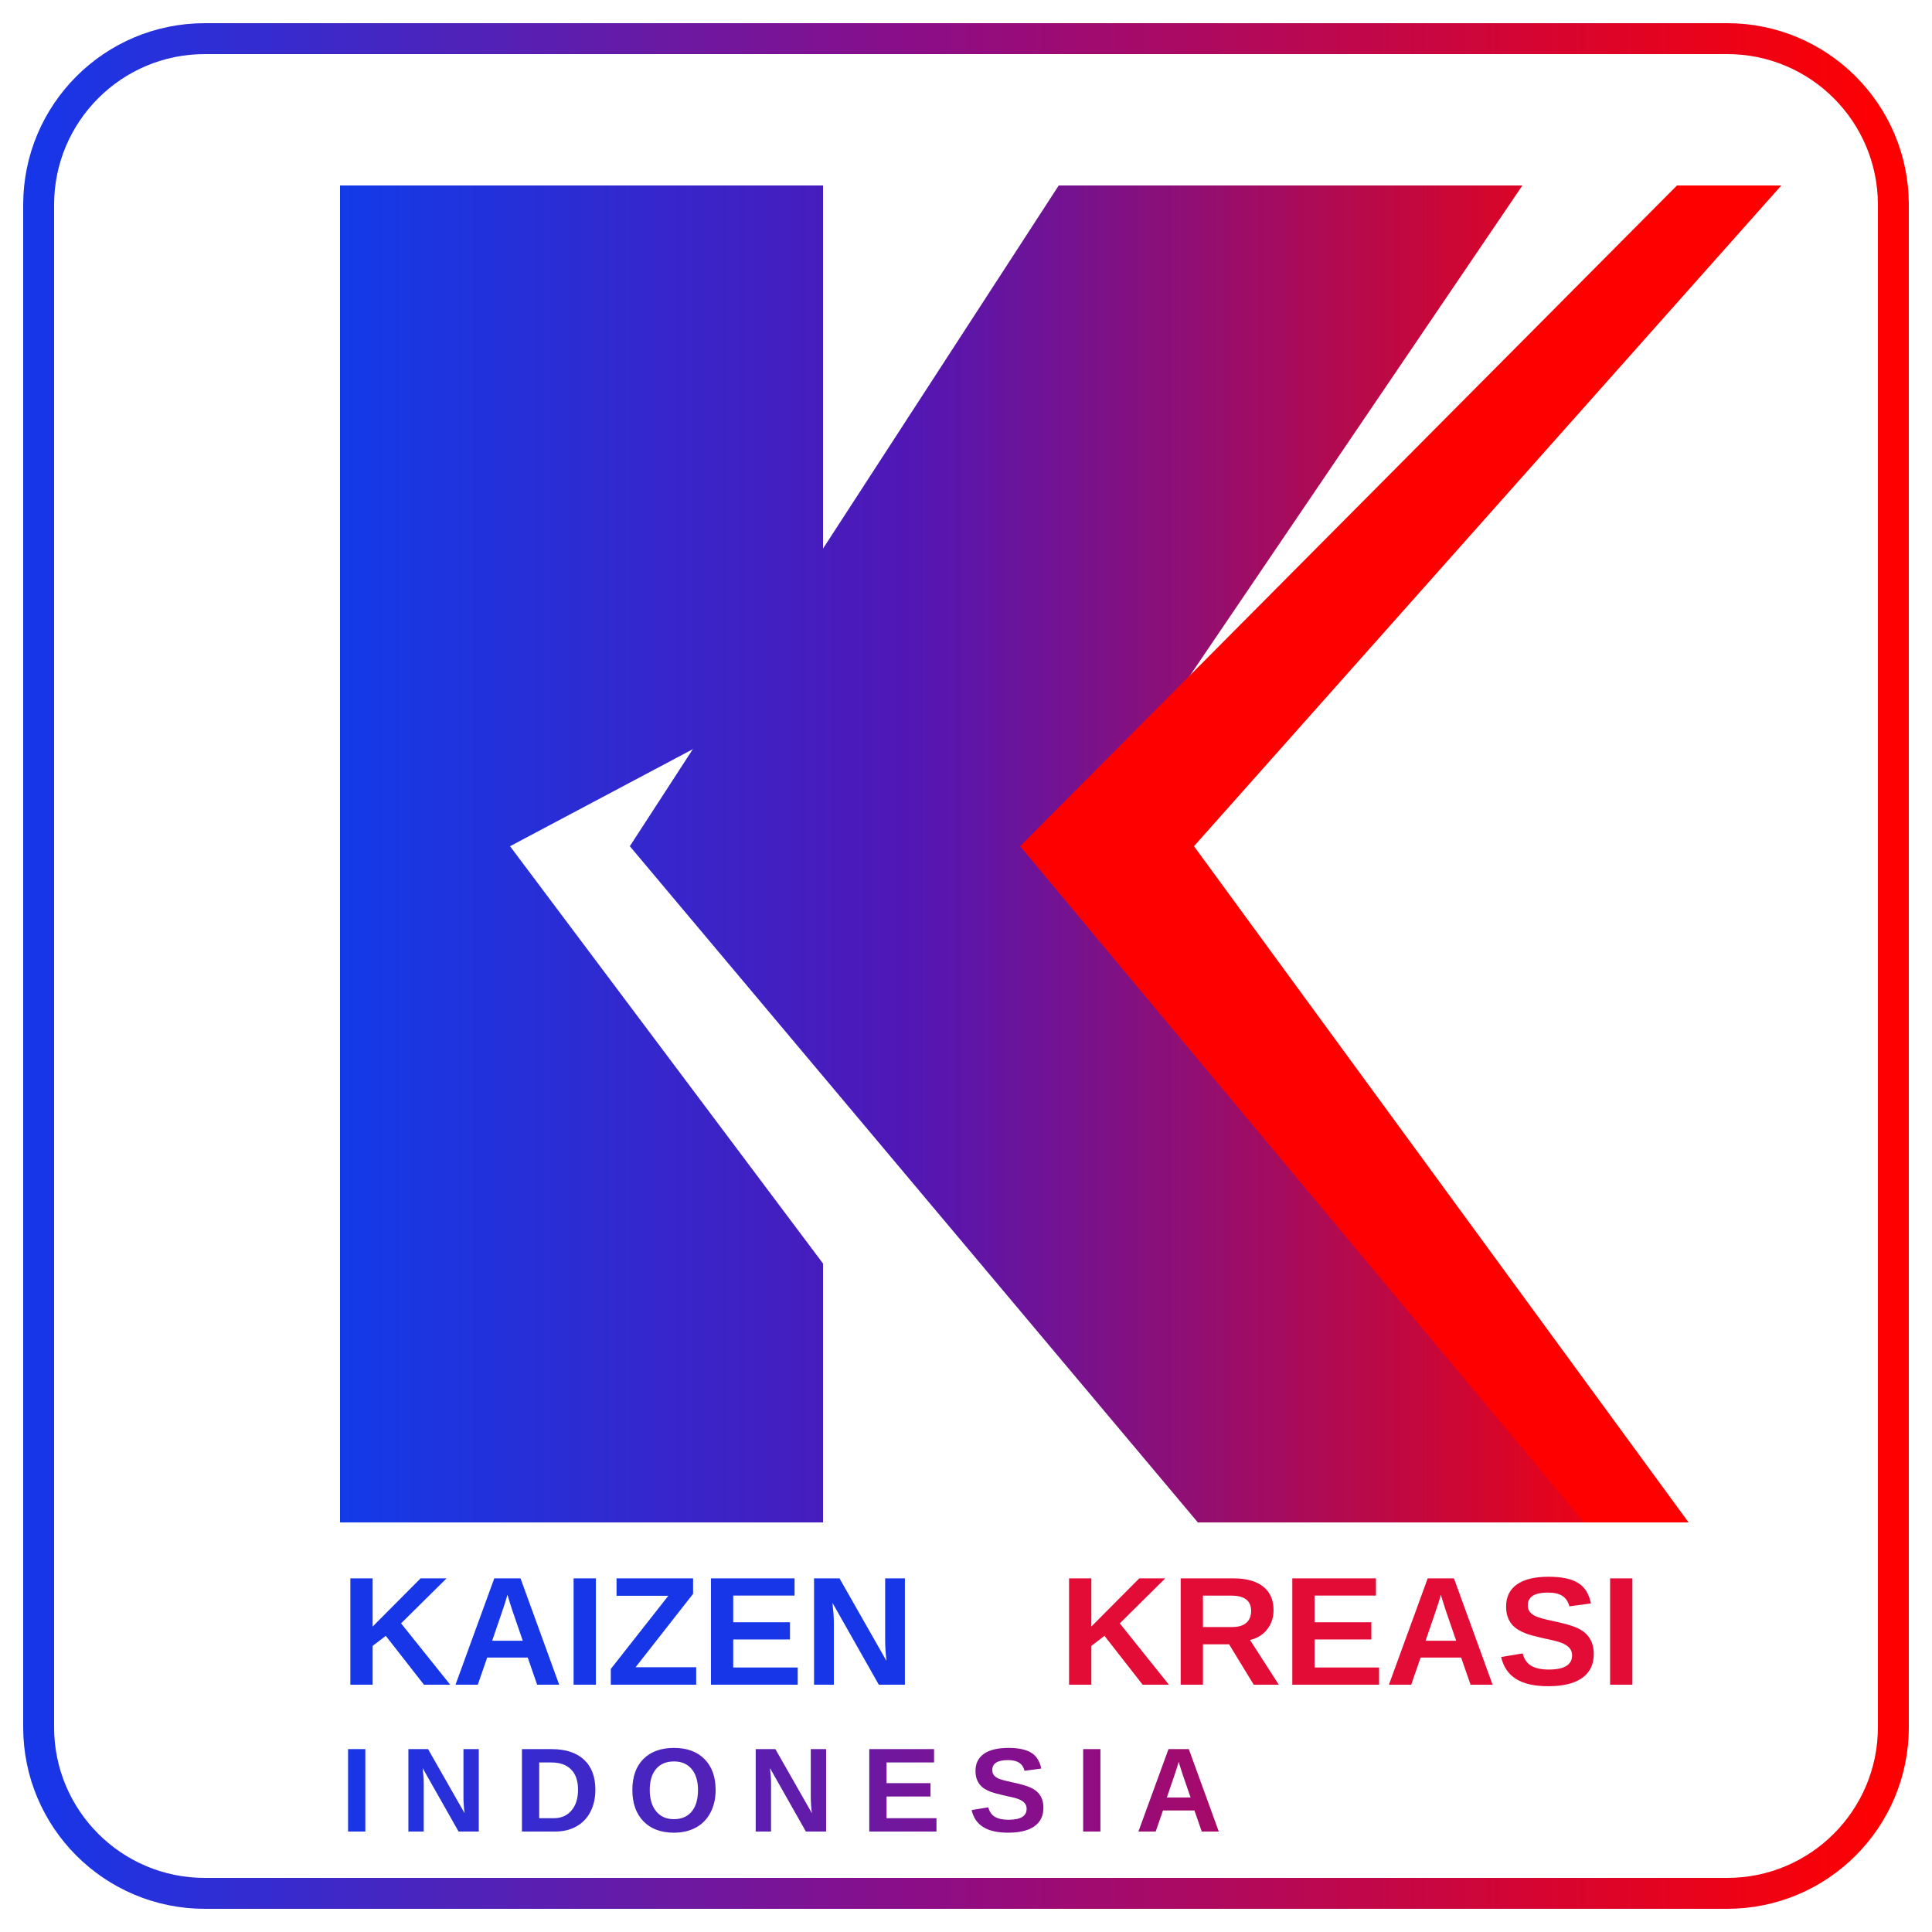
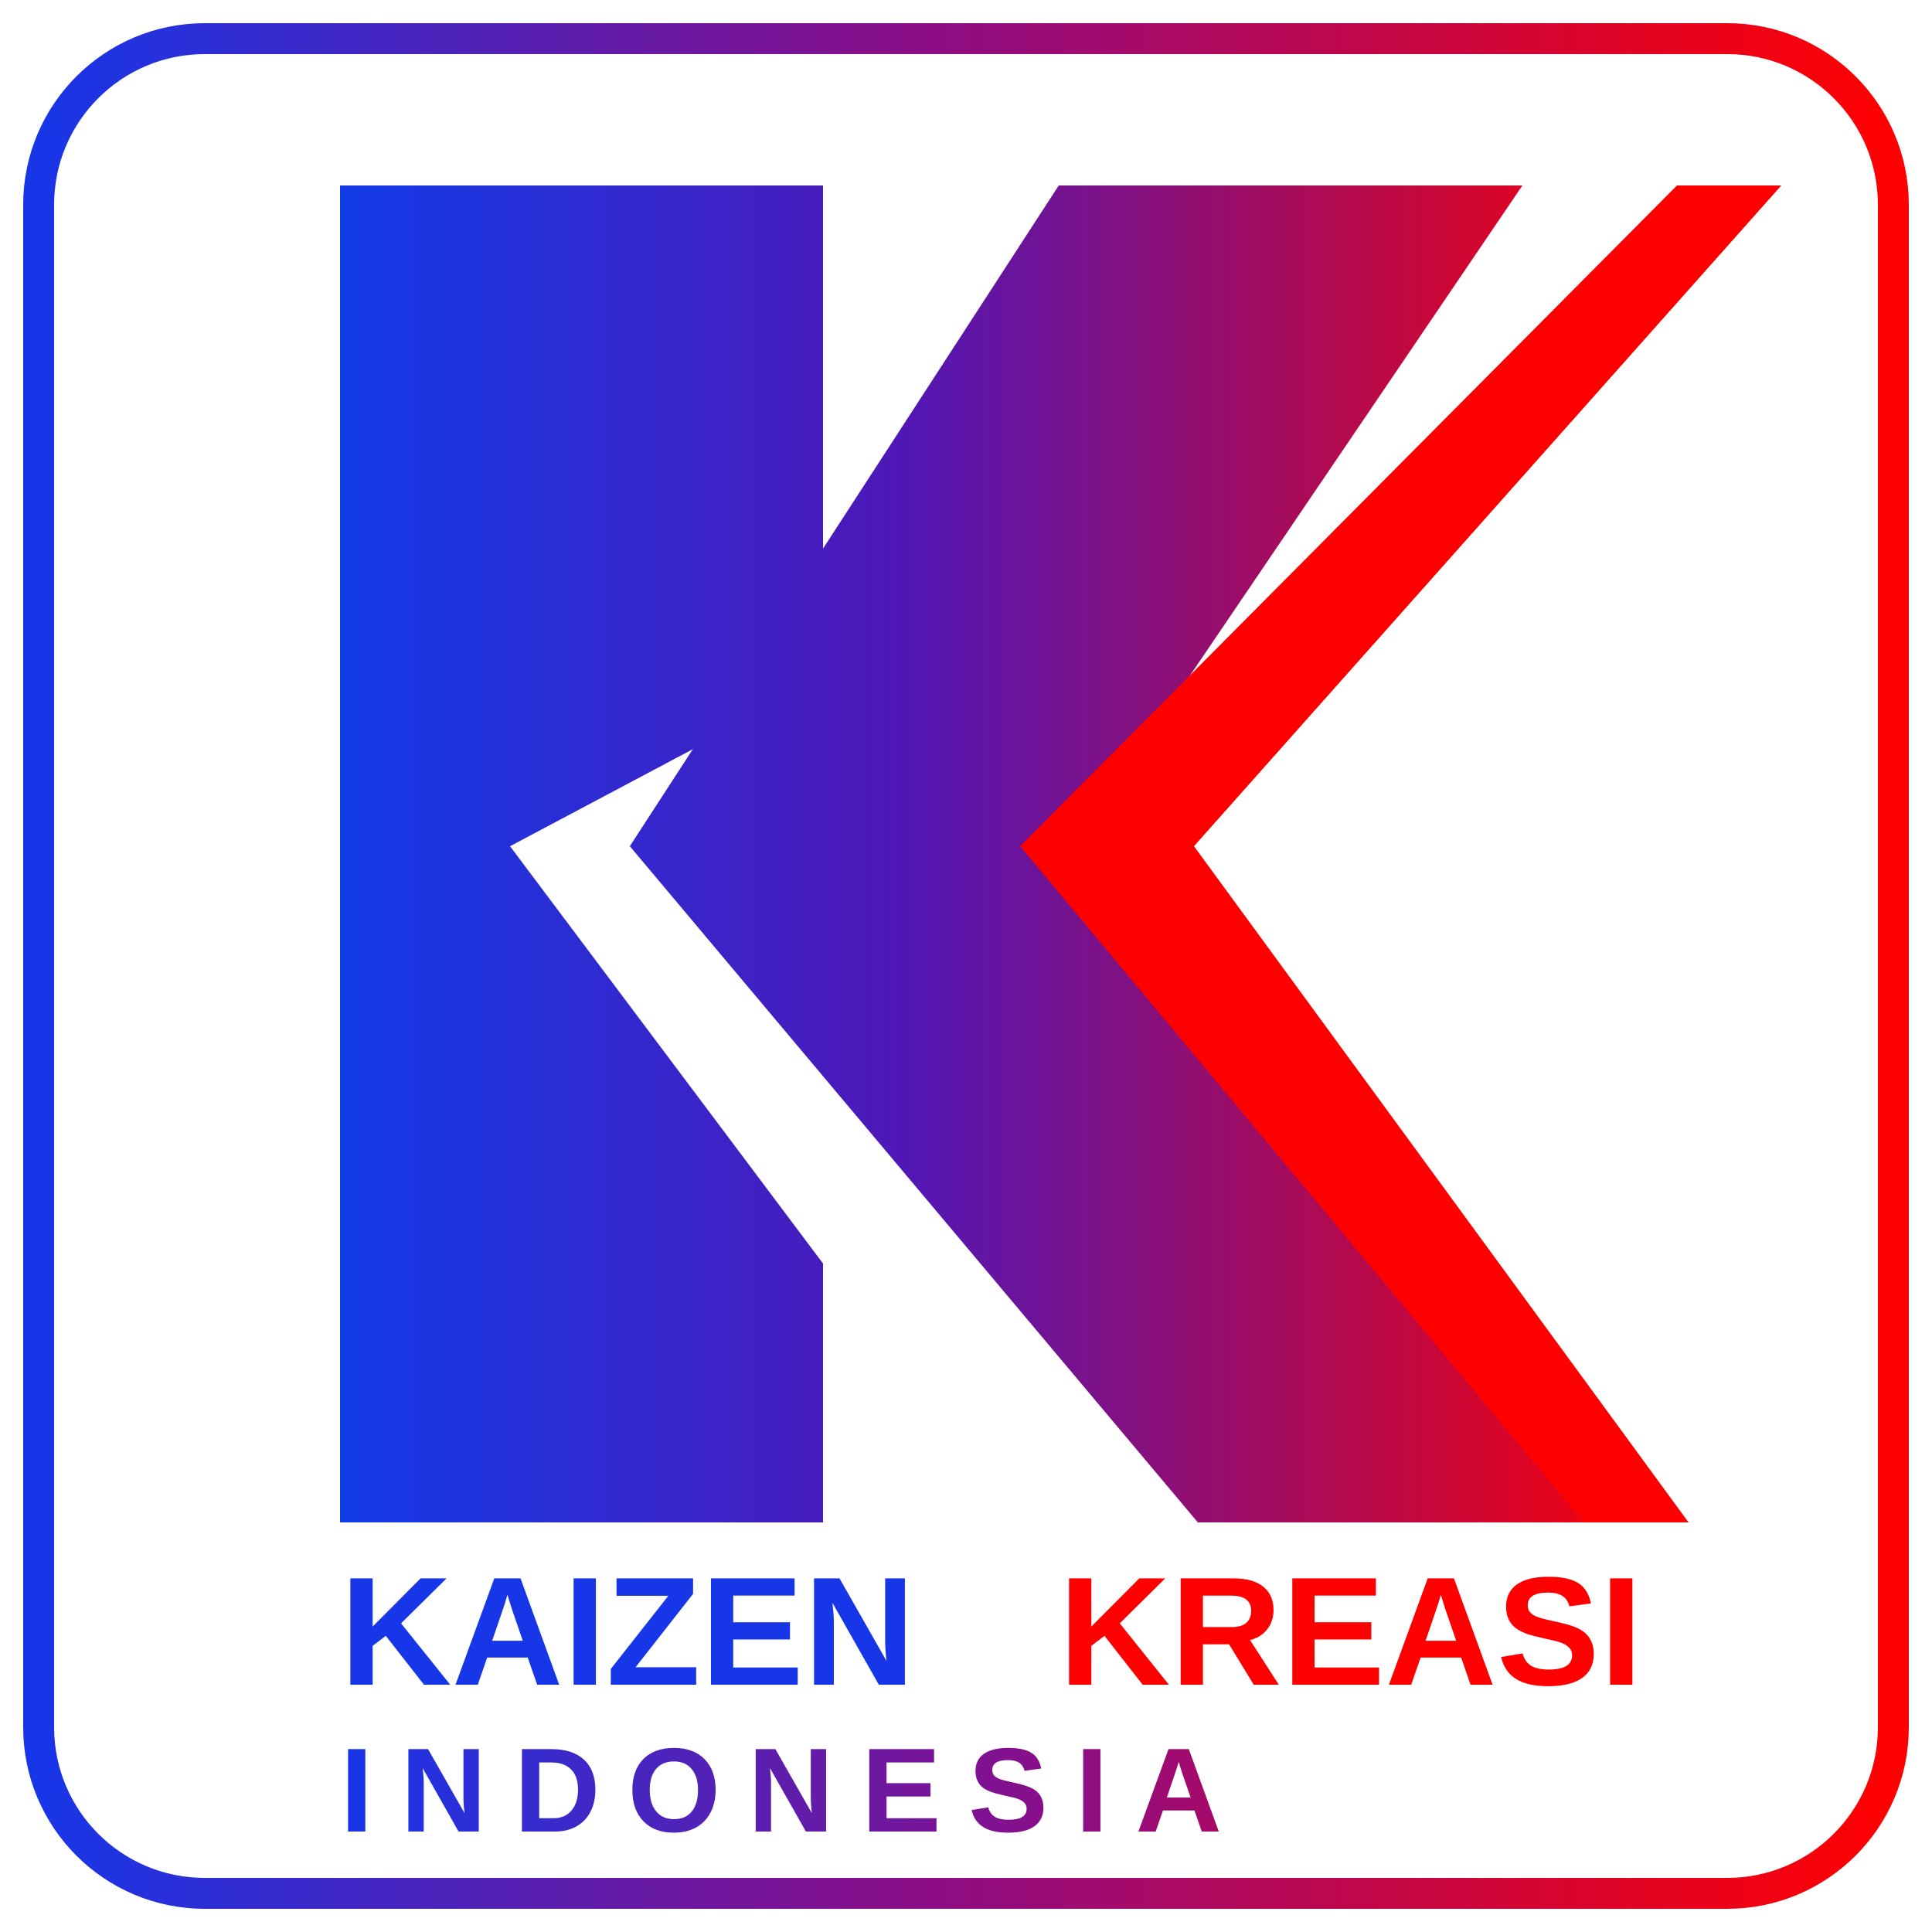
<svg xmlns="http://www.w3.org/2000/svg" viewBox="0 0 500 500" role="img" aria-labelledby="title">
  <defs>
    <linearGradient id="frame" x1="10" y1="250" x2="490" y2="250" gradientUnits="userSpaceOnUse">
      <stop stop-color="#1736e8" />
      <stop offset=".48" stop-color="#8d0d86" />
      <stop offset="1" stop-color="#ff0000" />
    </linearGradient>
    <linearGradient id="mark" x1="88" y1="210" x2="435" y2="210" gradientUnits="userSpaceOnUse">
      <stop stop-color="#123be8" />
      <stop offset=".42" stop-color="#5017b6" />
      <stop offset="1" stop-color="#ff0000" />
    </linearGradient>
    <linearGradient id="wordmark" x1="88" y1="0" x2="445" y2="0" gradientUnits="userSpaceOnUse">
      <stop stop-color="#1736e8" />
      <stop offset=".53" stop-color="#8d0d86" />
      <stop offset="1" stop-color="#ff0000" />
    </linearGradient>
  </defs>
  <rect x="10" y="10" width="480" height="480" rx="43" fill="none" stroke="url(#frame)" stroke-width="8" />
  <path d="M88 48h125v128l-81 43 81 108v67H88V48Z" fill="url(#mark)" />
  <path d="M274 48h120L278 219l153 175H310L163 219 274 48Z" fill="url(#mark)" />
  <path d="M434 48h27L309 219l128 175h-27L264 219 434 48Z" fill="#ff0000" />
  <text x="88" y="436" fill="#1736e8" font-family="Arial, Helvetica, sans-serif" font-size="40" font-weight="800">KAIZEN</text>
-   <text x="274" y="436" fill="#e20c36" font-family="Arial, Helvetica, sans-serif" font-size="40" font-weight="800">KREASI</text>
+   <text x="274" y="436" fill="#ff0000" font-family="Arial, Helvetica, sans-serif" font-size="40" font-weight="800">KREASI</text>
  <text x="88" y="474" fill="url(#wordmark)" font-family="Arial, Helvetica, sans-serif" font-size="31" font-weight="700" letter-spacing="7">INDONESIA</text>
</svg>
